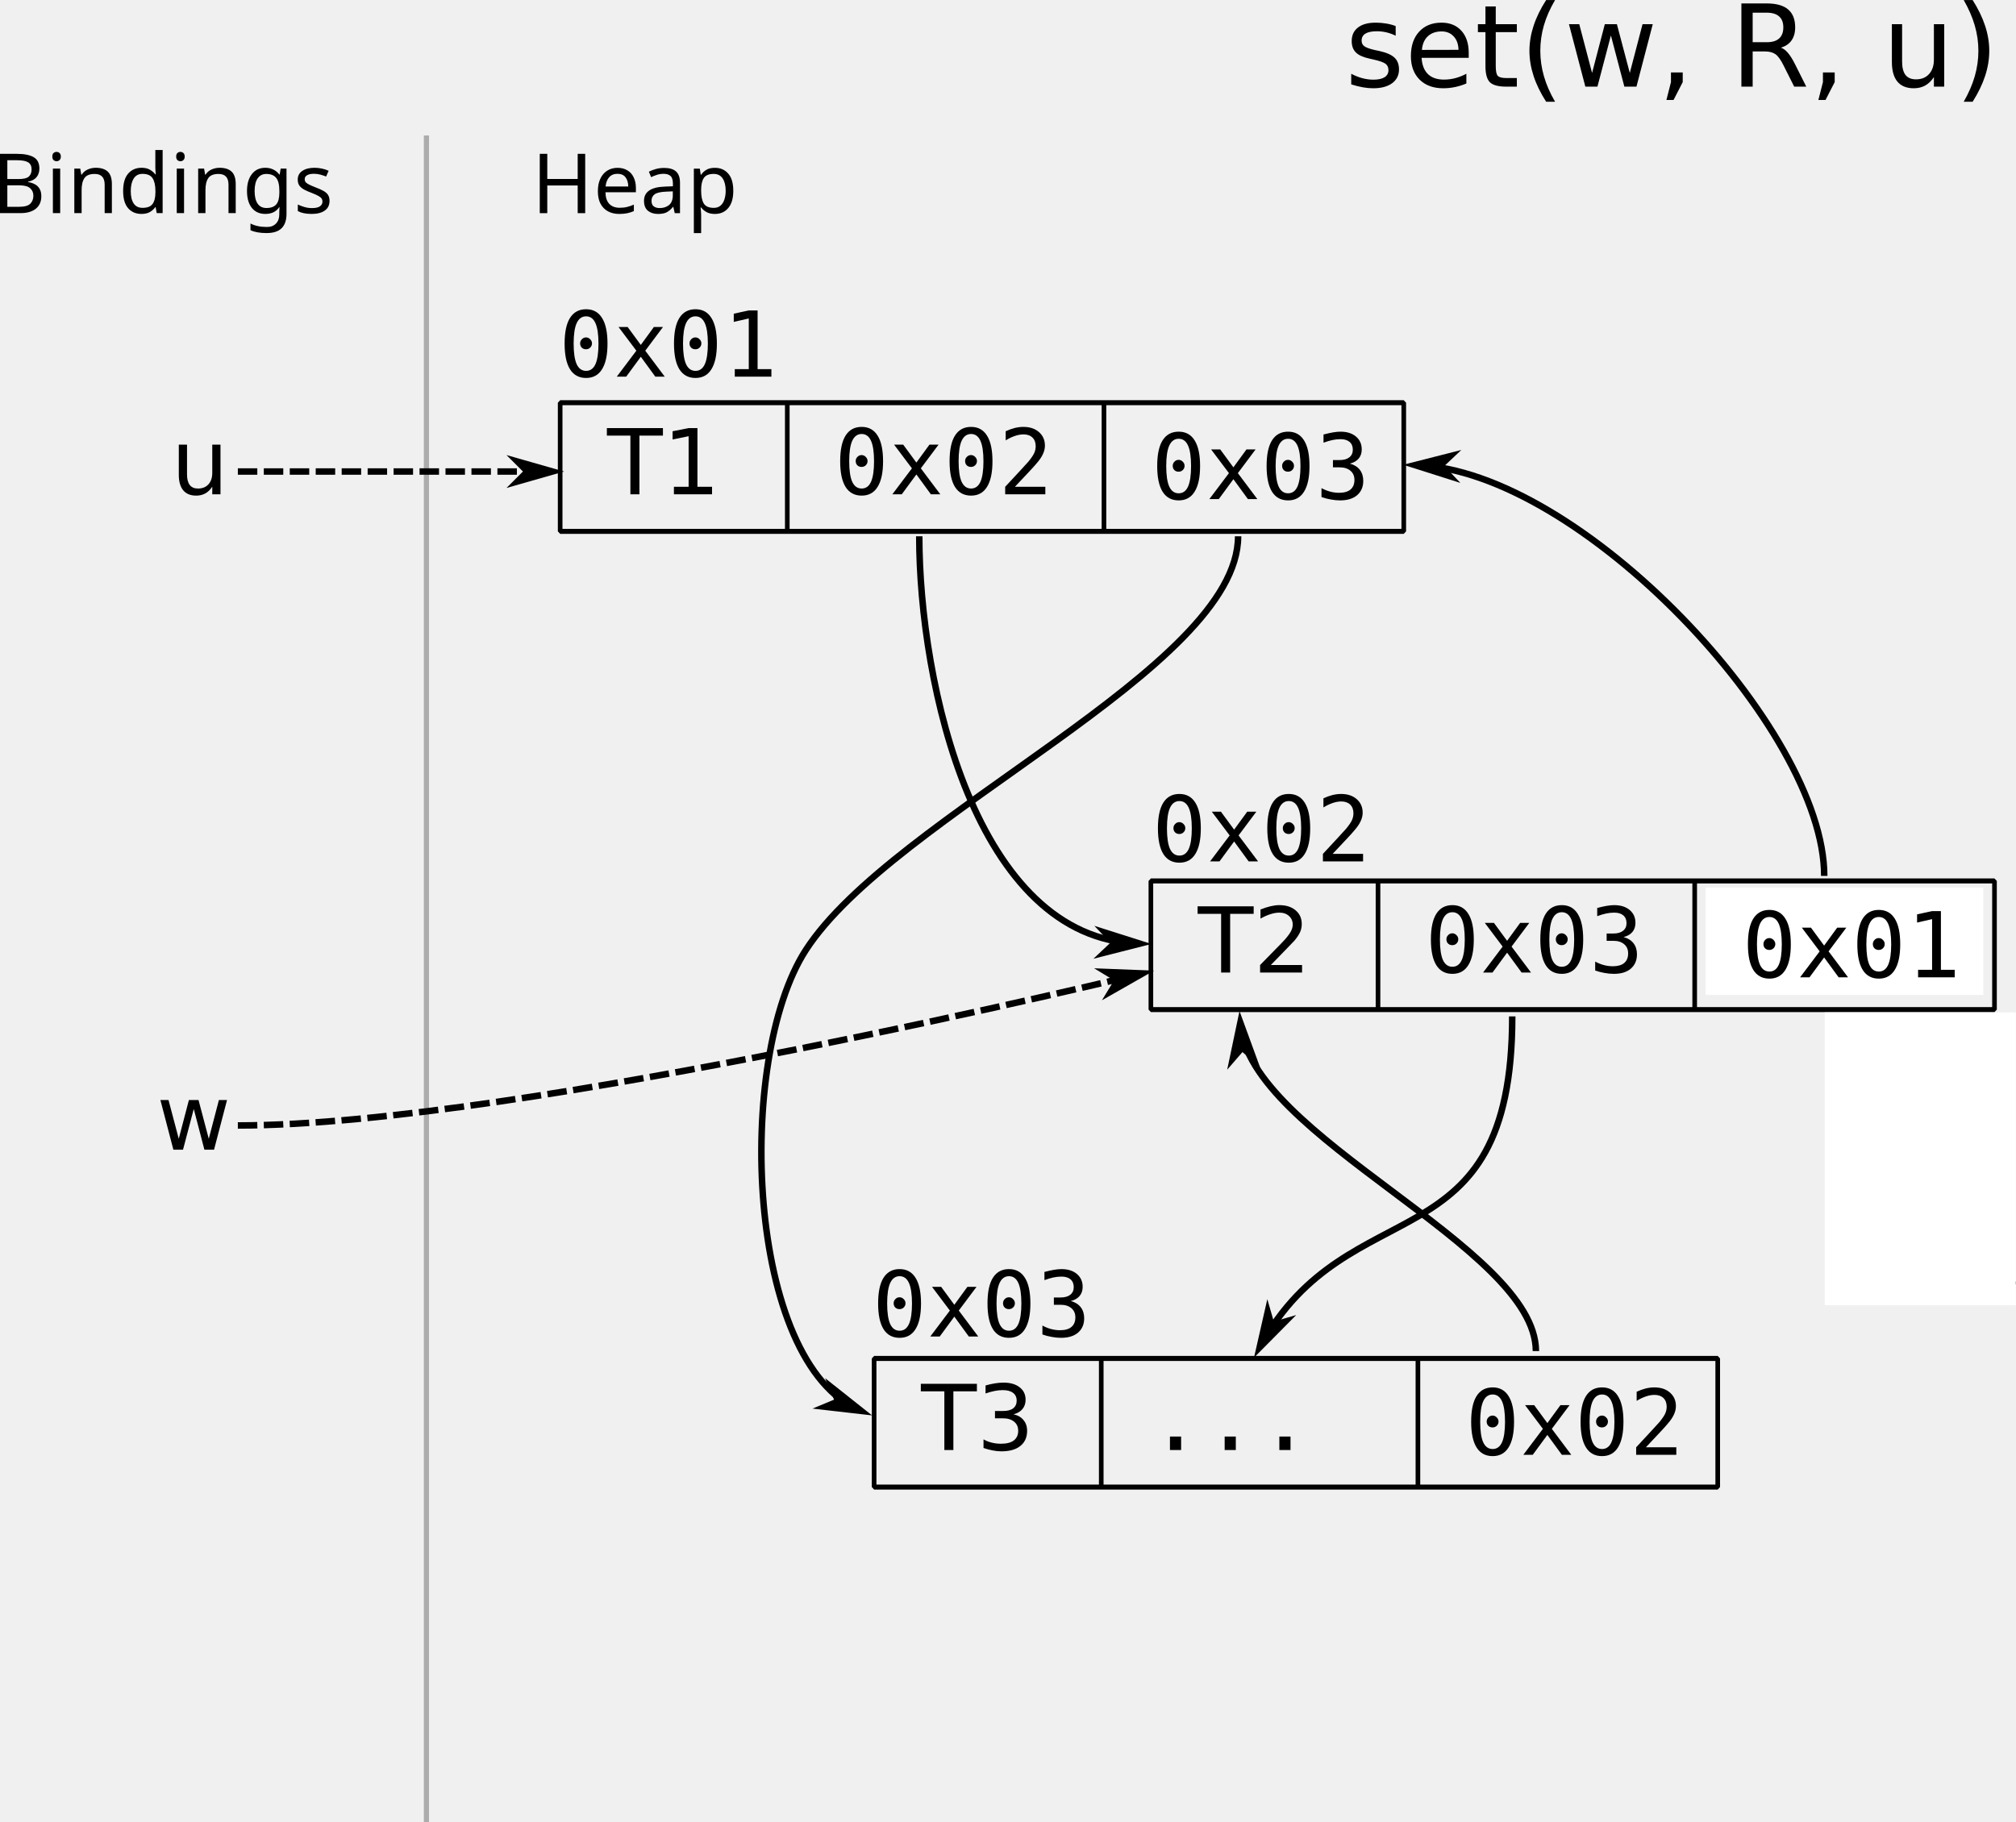
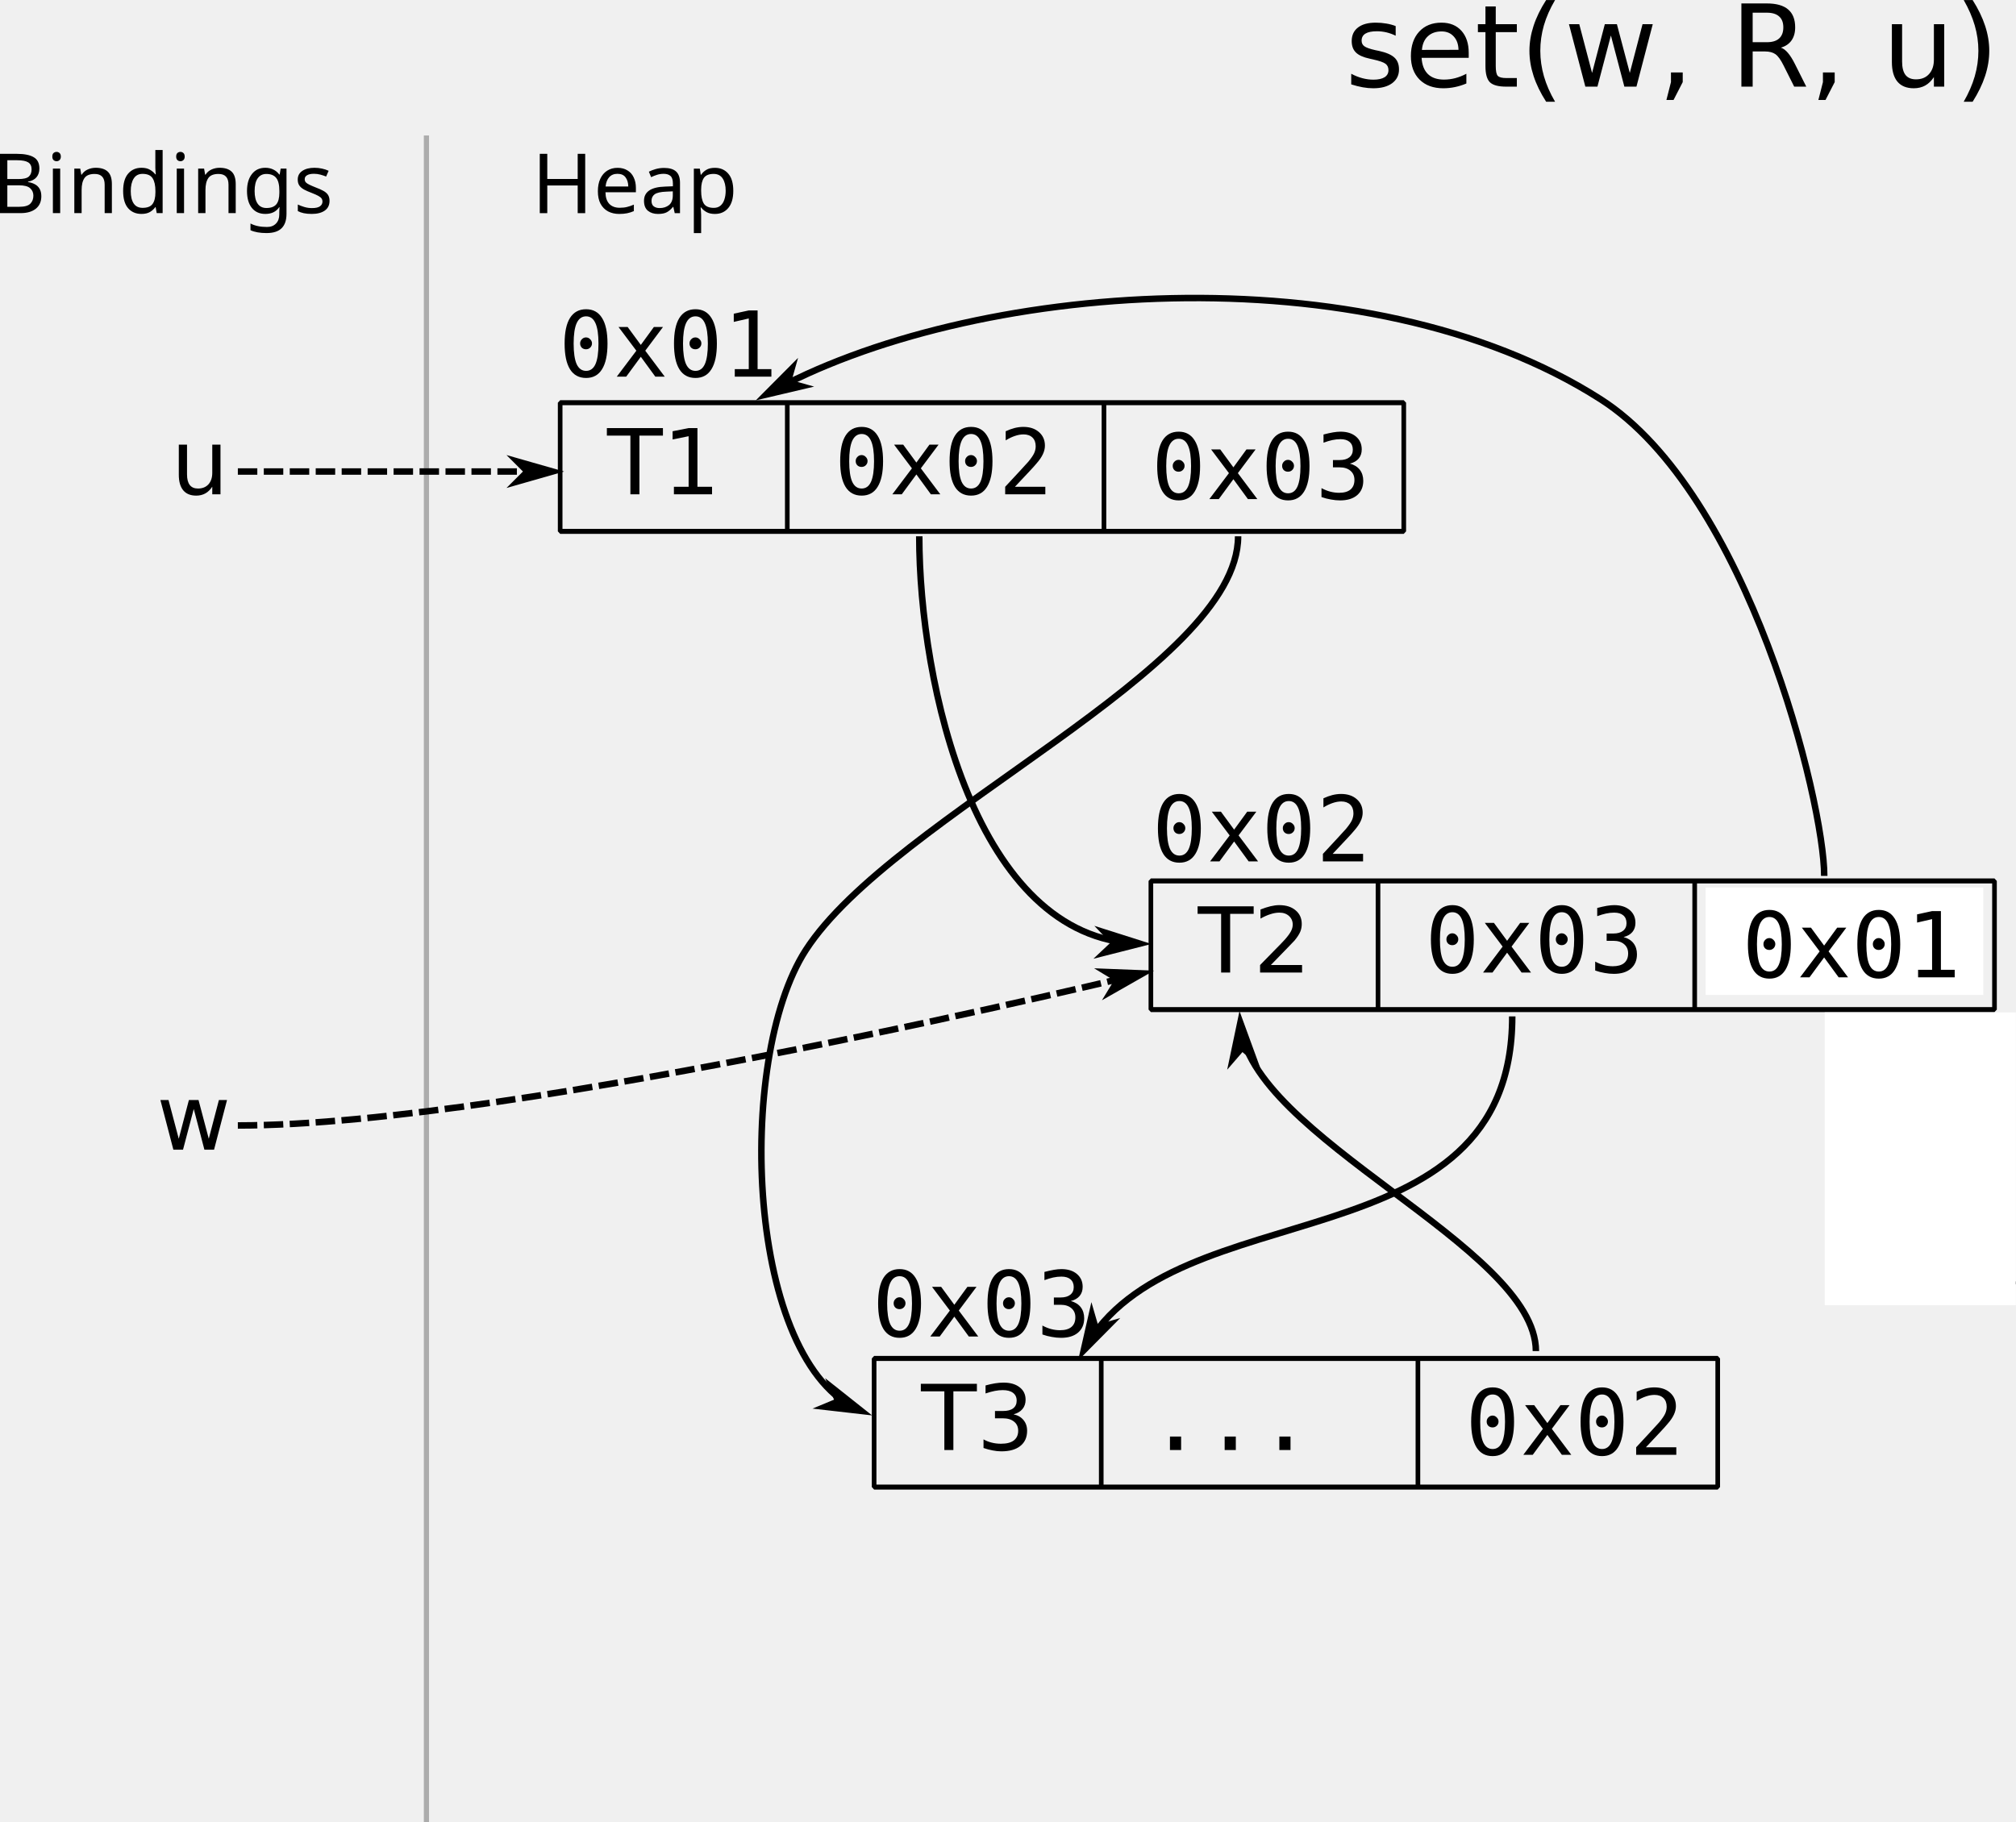
<svg xmlns="http://www.w3.org/2000/svg" id="svg2" version="1.1" width="388.334" height="350.986" xml:space="preserve">
  <defs id="defs6">
    <marker orient="auto" refY="0" refX="0" id="Arrow1Mend" style="overflow:visible">
      <path id="path4114" d="M 0,0 5,-5 -12.5,0 5,5 0,0 z" style="fill-rule:evenodd;stroke:#000000;stroke-width:1pt;marker-start:none" transform="matrix(-0.4,0,0,-0.4,-4,0)" />
    </marker>
    <marker orient="auto" refY="0" refX="0" id="Arrow1Lend" style="overflow:visible">
      <path id="path4108" d="M 0,0 5,-5 -12.5,0 5,5 0,0 z" style="fill-rule:evenodd;stroke:#000000;stroke-width:1pt;marker-start:none" transform="matrix(-0.8,0,0,-0.8,-10,0)" />
    </marker>
    <marker orient="auto" refY="0" refX="0" id="Arrow1Mend-3" style="overflow:visible">
      <path id="path4114-1" d="M 0,0 5,-5 -12.5,0 5,5 0,0 z" style="fill-rule:evenodd;stroke:#000000;stroke-width:1pt;marker-start:none" transform="matrix(-0.4,0,0,-0.4,-4,0)" />
    </marker>
    <marker orient="auto" refY="0" refX="0" id="Arrow1Mend-38" style="overflow:visible">
      <path id="path4114-2" d="M 0,0 5,-5 -12.5,0 5,5 0,0 z" style="fill-rule:evenodd;stroke:#000000;stroke-width:1pt;marker-start:none" transform="matrix(-0.4,0,0,-0.4,-4,0)" />
    </marker>
    <marker orient="auto" refY="0" refX="0" id="Arrow1Mend-5" style="overflow:visible">
      <path id="path4114-8" d="M 0,0 5,-5 -12.5,0 5,5 0,0 z" style="fill-rule:evenodd;stroke:#000000;stroke-width:1pt;marker-start:none" transform="matrix(-0.4,0,0,-0.4,-4,0)" />
    </marker>
    <marker orient="auto" refY="0" refX="0" id="Arrow1Mend-8" style="overflow:visible">
      <path id="path4114-6" d="M 0,0 5,-5 -12.5,0 5,5 0,0 z" style="fill-rule:evenodd;stroke:#000000;stroke-width:1pt;marker-start:none" transform="matrix(-0.4,0,0,-0.4,-4,0)" />
    </marker>
    <marker orient="auto" refY="0" refX="0" id="Arrow1Mend-52" style="overflow:visible">
      <path id="path4114-3" d="M 0,0 5,-5 -12.5,0 5,5 0,0 z" style="fill-rule:evenodd;stroke:#000000;stroke-width:1pt;marker-start:none" transform="matrix(-0.4,0,0,-0.4,-4,0)" />
    </marker>
    <marker orient="auto" refY="0" refX="0" id="Arrow1Mend-4" style="overflow:visible">
      <path id="path4114-7" d="M 0,0 5,-5 -12.5,0 5,5 0,0 z" style="fill-rule:evenodd;stroke:#000000;stroke-width:1pt;marker-start:none" transform="matrix(-0.4,0,0,-0.4,-4,0)" />
    </marker>
    <marker orient="auto" refY="0" refX="0" id="Arrow1Mend-49" style="overflow:visible">
      <path id="path4114-24" d="M 0,0 5,-5 -12.5,0 5,5 0,0 z" style="fill-rule:evenodd;stroke:#000000;stroke-width:1pt;marker-start:none" transform="matrix(-0.4,0,0,-0.4,-4,0)" />
    </marker>
    <marker orient="auto" refY="0" refX="0" id="Arrow1Mend-6" style="overflow:visible">
      <path id="path4114-5" d="M 0,0 5,-5 -12.5,0 5,5 0,0 z" style="fill-rule:evenodd;stroke:#000000;stroke-width:1pt;marker-start:none" transform="matrix(-0.4,0,0,-0.4,-4,0)" />
    </marker>
    <marker orient="auto" refY="0" refX="0" id="Arrow1Mend-61" style="overflow:visible">
      <path id="path4114-79" d="M 0,0 5,-5 -12.5,0 5,5 0,0 z" style="fill-rule:evenodd;stroke:#000000;stroke-width:1pt;marker-start:none" transform="matrix(-0.4,0,0,-0.4,-4,0)" />
    </marker>
    <marker orient="auto" refY="0" refX="0" id="marker5667" style="overflow:visible">
      <path id="path5669" d="M 0,0 5,-5 -12.5,0 5,5 0,0 z" style="fill-rule:evenodd;stroke:#000000;stroke-width:1pt;marker-start:none" transform="matrix(-0.4,0,0,-0.4,-4,0)" />
    </marker>
    <marker orient="auto" refY="0" refX="0" id="marker5671" style="overflow:visible">
      <path id="path5673" d="M 0,0 5,-5 -12.5,0 5,5 0,0 z" style="fill-rule:evenodd;stroke:#000000;stroke-width:1pt;marker-start:none" transform="matrix(-0.4,0,0,-0.4,-4,0)" />
    </marker>
    <marker orient="auto" refY="0" refX="0" id="Arrow1Mend-60" style="overflow:visible">
      <path id="path4114-9" d="M 0,0 5,-5 -12.5,0 5,5 0,0 z" style="fill-rule:evenodd;stroke:#000000;stroke-width:1pt;marker-start:none" transform="matrix(-0.4,0,0,-0.4,-4,0)" />
    </marker>
    <marker orient="auto" refY="0" refX="0" id="Arrow1Mend-64" style="overflow:visible">
      <path id="path4114-70" d="M 0,0 5,-5 -12.5,0 5,5 0,0 z" style="fill-rule:evenodd;stroke:#000000;stroke-width:1pt;marker-start:none" transform="matrix(-0.4,0,0,-0.4,-4,0)" />
    </marker>
    <marker orient="auto" refY="0" refX="0" id="Arrow1Mend-9" style="overflow:visible">
      <path id="path4114-77" d="M 0,0 5,-5 -12.5,0 5,5 0,0 z" style="fill-rule:evenodd;stroke:#000000;stroke-width:1pt;marker-start:none" transform="matrix(-0.4,0,0,-0.4,-4,0)" />
    </marker>
    <marker orient="auto" refY="0" refX="0" id="Arrow1Mend-39" style="overflow:visible">
      <path id="path4114-88" d="M 0,0 5,-5 -12.5,0 5,5 0,0 z" style="fill-rule:evenodd;stroke:#000000;stroke-width:1pt;marker-start:none" transform="matrix(-0.4,0,0,-0.4,-4,0)" />
    </marker>
    <marker orient="auto" refY="0" refX="0" id="Arrow1Mend-56" style="overflow:visible">
      <path id="path4114-0" d="M 0,0 5,-5 -12.5,0 5,5 0,0 z" style="fill-rule:evenodd;stroke:#000000;stroke-width:1pt;marker-start:none" transform="matrix(-0.4,0,0,-0.4,-4,0)" />
    </marker>
+     <marker orient="auto" refY="0" refX="0" id="Arrow1Mend-99" style="overflow:visible">
+       <path id="path4114-52" d="M 0,0 5,-5 -12.5,0 5,5 0,0 z" style="fill-rule:evenodd;stroke:#000000;stroke-width:1pt;marker-start:none" transform="matrix(-0.4,0,0,-0.4,-4,0)" />
+     </marker>
  </defs>
  <g id="g10" transform="matrix(1.25,0,0,-1.25,101.9578,305.7391)" style="display:inline">
    <path id="path62" style="fill:none;stroke:#000000;stroke-width:1;stroke-linecap:butt;stroke-linejoin:miter;stroke-miterlimit:1;stroke-opacity:1;stroke-dasharray:none;marker-mid:none;marker-end:url(#Arrow1Mend)" d="m 60.093,161.926 c 0,-22.67 8.641,-62.048 33.821,-62.783" />
    <path id="path92" style="color:#000000;fill:none;stroke:#000000;stroke-width:1;stroke-linecap:butt;stroke-linejoin:miter;stroke-miterlimit:1;stroke-opacity:1;stroke-dasharray:none;stroke-dashoffset:0;marker:none;marker-end:url(#Arrow1Mend);visibility:visible;display:inline;overflow:visible;enable-background:accumulate" d="m 109.226,161.926 c 0,-20.36 -53.175,-42.932 -66.63,-63.798 C 31.673,81.19 33.4,34.455 51.004,27.174" />
-     <path id="path98" style="color:#000000;fill:none;stroke:#000000;stroke-width:1;stroke-linecap:butt;stroke-linejoin:miter;stroke-miterlimit:1;stroke-opacity:1;stroke-dasharray:none;stroke-dashoffset:0;marker:none;marker-end:url(#Arrow1Mend);visibility:visible;display:inline;overflow:visible;enable-background:accumulate" d="m 151.471,87.926 c 0,-38.98 -25.137,-25.916 -38.847,-50.876" />
    <path id="path112" style="color:#000000;fill:none;stroke:#000000;stroke-width:1;stroke-linecap:butt;stroke-linejoin:miter;stroke-miterlimit:1;stroke-opacity:1;stroke-dasharray:none;stroke-dashoffset:0;marker:none;marker-end:url(#Arrow1Mend);visibility:visible;display:inline;overflow:visible;enable-background:accumulate" d="m 201.735,87.926 c 0,-8.85 7.168,-40.017 26.117,-41.017" />
    <path id="path118" style="color:#000000;fill:none;stroke:#000000;stroke-width:1;stroke-linecap:butt;stroke-linejoin:miter;stroke-miterlimit:1;stroke-opacity:1;stroke-dasharray:none;stroke-dashoffset:0;marker:none;marker-end:url(#Arrow1Mend);visibility:visible;display:inline;overflow:visible;enable-background:accumulate" d="m 155.117,36.339 c 0,16.11 -44.287,33.074 -45.534,50.449" />
    <g id="g5809">
      <text transform="scale(1,-1)" style="font-size:14px;font-style:normal;font-variant:normal;font-weight:normal;font-stretch:normal;text-align:start;line-height:125%;writing-mode:lr-tb;text-anchor:start;font-family:Andale Mono;-inkscape-font-specification:Andale Mono" id="text26-9" x="95.964" y="-111.82">
        <tspan style="font-size:14px;font-style:normal;font-variant:normal;font-weight:normal;font-stretch:normal;text-align:start;line-height:125%;writing-mode:lr-tb;text-anchor:start;fill:#000000;fill-opacity:1;fill-rule:nonzero;stroke:none;font-family:Andale Mono;-inkscape-font-specification:Andale Mono" x="95.964 104.964 113.964 122.964" y="-111.82" id="tspan28-5">0x02</tspan>
      </text>
      <g id="g5153-4" transform="translate(91.03113,-73.71575)">
        <g id="g16-2">
          <text id="text18-6" transform="matrix(1,0,0,-1,12,168.4)" style="font-size:14px;font-style:normal;font-variant:normal;font-weight:normal;font-stretch:normal;text-align:start;line-height:125%;writing-mode:lr-tb;text-anchor:start;font-family:Bitstream Vera Sans;-inkscape-font-specification:Bitstream Vera Sans">
            <tspan id="tspan20-8" y="0" x="0" style="font-size:14px;font-style:normal;font-variant:normal;font-weight:normal;font-stretch:normal;text-align:start;line-height:125%;writing-mode:lr-tb;text-anchor:start;fill:#000000;fill-opacity:1;fill-rule:nonzero;stroke:none;font-family:Bitstream Vera Sans;-inkscape-font-specification:Bitstream Vera Sans">T2</tspan>
          </text>
        </g>
        <g id="g24-7">
          <text id="text26-8" transform="matrix(1,0,0,-1,47,168.4)" style="font-size:14px;font-style:normal;font-variant:normal;font-weight:normal;font-stretch:normal;text-align:start;line-height:125%;writing-mode:lr-tb;text-anchor:start;font-family:Andale Mono;-inkscape-font-specification:Andale Mono">
            <tspan id="tspan28-59" y="0" x="0 9 18" style="font-size:14px;font-style:normal;font-variant:normal;font-weight:normal;font-stretch:normal;text-align:start;line-height:125%;writing-mode:lr-tb;text-anchor:start;fill:#000000;fill-opacity:1;fill-rule:nonzero;stroke:none;font-family:Andale Mono;-inkscape-font-specification:Andale Mono">0x03</tspan>
          </text>
        </g>
        <g id="g5121-8" transform="matrix(1,0,0,1.080744,0.7548638,-13.51353)">
          <path d="m 4,163.038 130,0 0,18.347 -130,0 0,-18.347 z" style="fill:none;stroke:#000000;stroke-width:0.714;stroke-linecap:butt;stroke-linejoin:miter;stroke-miterlimit:1;stroke-opacity:1;stroke-dasharray:none" id="path14-3" />
          <path d="m 39,163.038 0,18.347" style="fill:none;stroke:#000000;stroke-width:0.714;stroke-linecap:butt;stroke-linejoin:miter;stroke-miterlimit:1;stroke-opacity:1;stroke-dasharray:none" id="path22-6" />
          <path d="m 87.8,163.038 0,18.347" style="fill:none;stroke:#000000;stroke-width:0.714;stroke-linecap:butt;stroke-linejoin:miter;stroke-miterlimit:1;stroke-opacity:1;stroke-dasharray:none" id="path30-4" />
        </g>
        <g transform="translate(-42.1464,73.26363)" id="g48-3-7">
          <text id="text50-5-1" transform="matrix(1,0,0,-1,138,94.4)" style="font-size:14px;font-style:normal;font-variant:normal;font-weight:normal;font-stretch:normal;text-indent:0;text-align:start;text-decoration:none;line-height:125%;letter-spacing:normal;word-spacing:normal;text-transform:none;direction:ltr;block-progression:tb;writing-mode:lr-tb;text-anchor:start;baseline-shift:baseline;color:#000000;fill:#000000;fill-opacity:1;fill-rule:nonzero;stroke:none;stroke-width:1;marker:none;visibility:visible;display:inline;overflow:visible;enable-background:accumulate;font-family:Andale Mono;-inkscape-font-specification:Andale Mono">
            <tspan id="tspan52-7-5" y="0" x="0 9 18" style="font-size:14px;font-style:normal;font-variant:normal;font-weight:normal;font-stretch:normal;text-indent:0;text-align:start;text-decoration:none;line-height:125%;letter-spacing:normal;word-spacing:normal;text-transform:none;direction:ltr;block-progression:tb;writing-mode:lr-tb;text-anchor:start;baseline-shift:baseline;color:#000000;fill:#000000;fill-opacity:1;fill-rule:nonzero;stroke:none;stroke-width:1;marker:none;visibility:visible;display:inline;overflow:visible;enable-background:accumulate;font-family:Andale Mono;-inkscape-font-specification:Andale Mono">0x04</tspan>
          </text>
        </g>
      </g>
    </g>
    <text xml:space="preserve" style="font-size:9.6px;font-style:normal;font-variant:normal;font-weight:normal;font-stretch:normal;text-align:start;line-height:125%;letter-spacing:0px;word-spacing:0px;writing-mode:lr-tb;text-anchor:start;fill:#000000;fill-opacity:1;stroke:none;font-family:Sans;-inkscape-font-specification:Sans" x="0.377" y="-211.739" id="text5282" transform="scale(1,-1)">
      <tspan id="tspan5284" x="0.377" y="-211.739" style="font-size:12.8px;font-style:normal;font-variant:normal;font-weight:normal;font-stretch:normal;text-align:start;line-height:125%;writing-mode:lr-tb;text-anchor:start;font-family:Sans;-inkscape-font-specification:Sans">Heap</tspan>
    </text>
    <g id="g5827">
      <g id="g5153">
        <g id="g16">
          <text id="text18" transform="matrix(1,0,0,-1,12,168.4)" style="font-size:14px;font-style:normal;font-variant:normal;font-weight:normal;font-stretch:normal;text-align:start;line-height:125%;writing-mode:lr-tb;text-anchor:start;font-family:Bitstream Vera Sans;-inkscape-font-specification:Bitstream Vera Sans">
            <tspan id="tspan20" y="0" x="0 10.277" style="font-size:14px;font-style:normal;font-variant:normal;font-weight:normal;font-stretch:normal;text-align:start;line-height:125%;writing-mode:lr-tb;text-anchor:start;fill:#000000;fill-opacity:1;fill-rule:nonzero;stroke:none;font-family:Bitstream Vera Sans;-inkscape-font-specification:Bitstream Vera Sans">T1</tspan>
          </text>
        </g>
        <g id="g24">
          <text id="text26" transform="matrix(1,0,0,-1,47,168.4)" style="font-size:14px;font-style:normal;font-variant:normal;font-weight:normal;font-stretch:normal;text-align:start;line-height:125%;writing-mode:lr-tb;text-anchor:start;font-family:Andale Mono;-inkscape-font-specification:Andale Mono">
            <tspan id="tspan28" y="0" x="0 9 18 27" style="font-size:14px;font-style:normal;font-variant:normal;font-weight:normal;font-stretch:normal;text-align:start;line-height:125%;writing-mode:lr-tb;text-anchor:start;fill:#000000;fill-opacity:1;fill-rule:nonzero;stroke:none;font-family:Andale Mono;-inkscape-font-specification:Andale Mono">0x02</tspan>
          </text>
        </g>
        <g id="g5121" transform="matrix(1,0,0,1.080744,0.7548638,-13.51353)">
          <path d="m 4,163.038 130,0 0,18.347 -130,0 0,-18.347 z" style="fill:none;stroke:#000000;stroke-width:0.714;stroke-linecap:butt;stroke-linejoin:miter;stroke-miterlimit:1;stroke-opacity:1;stroke-dasharray:none" id="path14" />
          <path d="m 39,163.038 0,18.347" style="fill:none;stroke:#000000;stroke-width:0.714;stroke-linecap:butt;stroke-linejoin:miter;stroke-miterlimit:1;stroke-opacity:1;stroke-dasharray:none" id="path22" />
          <path d="m 87.8,163.038 0,18.347" style="fill:none;stroke:#000000;stroke-width:0.714;stroke-linecap:butt;stroke-linejoin:miter;stroke-miterlimit:1;stroke-opacity:1;stroke-dasharray:none" id="path30" />
        </g>
        <g transform="translate(-42.1464,73.26363)" id="g48-3">
          <text id="text50-5" transform="matrix(1,0,0,-1,138,94.4)" style="font-size:14px;font-style:normal;font-variant:normal;font-weight:normal;font-stretch:normal;text-indent:0;text-align:start;text-decoration:none;line-height:125%;letter-spacing:normal;word-spacing:normal;text-transform:none;direction:ltr;block-progression:tb;writing-mode:lr-tb;text-anchor:start;baseline-shift:baseline;color:#000000;fill:#000000;fill-opacity:1;fill-rule:nonzero;stroke:none;stroke-width:1;marker:none;visibility:visible;display:inline;overflow:visible;enable-background:accumulate;font-family:Andale Mono;-inkscape-font-specification:Andale Mono">
            <tspan id="tspan52-7" y="0" x="0 9 18 27" style="font-size:14px;font-style:normal;font-variant:normal;font-weight:normal;font-stretch:normal;text-indent:0;text-align:start;text-decoration:none;line-height:125%;letter-spacing:normal;word-spacing:normal;text-transform:none;direction:ltr;block-progression:tb;writing-mode:lr-tb;text-anchor:start;baseline-shift:baseline;color:#000000;fill:#000000;fill-opacity:1;fill-rule:nonzero;stroke:none;stroke-width:1;marker:none;visibility:visible;display:inline;overflow:visible;enable-background:accumulate;font-family:Andale Mono;-inkscape-font-specification:Andale Mono">0x03</tspan>
          </text>
        </g>
      </g>
      <text transform="scale(1,-1)" style="font-size:14px;font-style:normal;font-variant:normal;font-weight:normal;font-stretch:normal;text-align:start;line-height:125%;writing-mode:lr-tb;text-anchor:start;font-family:Andale Mono;-inkscape-font-specification:Andale Mono" id="text26-9-3" x="4.536" y="-186.535">
        <tspan style="font-size:14px;font-style:normal;font-variant:normal;font-weight:normal;font-stretch:normal;text-align:start;line-height:125%;writing-mode:lr-tb;text-anchor:start;fill:#000000;fill-opacity:1;fill-rule:nonzero;stroke:none;font-family:Andale Mono;-inkscape-font-specification:Andale Mono" x="4.536 13.536 22.536" y="-186.535" id="tspan28-5-9">0x01</tspan>
      </text>
    </g>
    <text xml:space="preserve" style="font-size:12px;font-style:normal;font-variant:normal;font-weight:normal;font-stretch:normal;text-align:start;line-height:125%;letter-spacing:0px;word-spacing:0px;writing-mode:lr-tb;text-anchor:start;fill:#000000;fill-opacity:1;stroke:none;font-family:Bitstream Vera Sans;-inkscape-font-specification:Bitstream Vera Sans" x="157.106" y="102.378" id="text5341" transform="matrix(0.8,0,0,-0.8,0,194)">
      <tspan id="tspan5343" x="157.106" y="102.378"> </tspan>
    </text>
    <g id="g5791">
      <g id="g5153-4-3" transform="translate(48.38132,-147.315)">
        <g id="g16-2-2">
          <text id="text18-6-8" transform="matrix(1,0,0,-1,12,168.4)" style="font-size:14px;font-style:normal;font-variant:normal;font-weight:normal;font-stretch:normal;text-align:start;line-height:125%;writing-mode:lr-tb;text-anchor:start;font-family:Bitstream Vera Sans;-inkscape-font-specification:Bitstream Vera Sans">
            <tspan id="tspan20-8-7" y="0" x="0" style="font-size:14px;font-style:normal;font-variant:normal;font-weight:normal;font-stretch:normal;text-align:start;line-height:125%;writing-mode:lr-tb;text-anchor:start;fill:#000000;fill-opacity:1;fill-rule:nonzero;stroke:none;font-family:Bitstream Vera Sans;-inkscape-font-specification:Bitstream Vera Sans">T3</tspan>
          </text>
        </g>
        <g id="g24-7-1">
          <text id="text26-8-6" transform="matrix(1,0,0,-1,47,168.4)" style="font-size:14px;font-style:normal;font-variant:normal;font-weight:normal;font-stretch:normal;text-align:start;line-height:125%;writing-mode:lr-tb;text-anchor:start;font-family:Andale Mono;-inkscape-font-specification:Andale Mono">
            <tspan y="0" x="0" id="tspan28-59-1" style="font-size:14px;font-style:normal;font-variant:normal;font-weight:normal;font-stretch:normal;text-align:start;line-height:125%;writing-mode:lr-tb;text-anchor:start;fill:#000000;fill-opacity:1;fill-rule:nonzero;stroke:none;font-family:Andale Mono;-inkscape-font-specification:Andale Mono">...</tspan>
          </text>
        </g>
        <g id="g5121-8-9" transform="matrix(1,0,0,1.080744,0.7548638,-13.51353)">
          <path d="m 4,163.038 130,0 0,18.347 -130,0 0,-18.347 z" style="fill:none;stroke:#000000;stroke-width:0.714;stroke-linecap:butt;stroke-linejoin:miter;stroke-miterlimit:1;stroke-opacity:1;stroke-dasharray:none" id="path14-3-1" />
          <path d="m 39,163.038 0,18.347" style="fill:none;stroke:#000000;stroke-width:0.714;stroke-linecap:butt;stroke-linejoin:miter;stroke-miterlimit:1;stroke-opacity:1;stroke-dasharray:none" id="path22-6-2" />
          <path d="m 87.8,163.038 0,18.347" style="fill:none;stroke:#000000;stroke-width:0.714;stroke-linecap:butt;stroke-linejoin:miter;stroke-miterlimit:1;stroke-opacity:1;stroke-dasharray:none" id="path30-4-1" />
        </g>
        <g transform="translate(-42.1464,73.26363)" id="g48-3-7-4">
          <text id="text50-5-1-6" transform="matrix(1,0,0,-1,138,94.4)" style="font-size:14px;font-style:normal;font-variant:normal;font-weight:normal;font-stretch:normal;text-indent:0;text-align:start;text-decoration:none;line-height:125%;letter-spacing:normal;word-spacing:normal;text-transform:none;direction:ltr;block-progression:tb;writing-mode:lr-tb;text-anchor:start;baseline-shift:baseline;color:#000000;fill:#000000;fill-opacity:1;fill-rule:nonzero;stroke:none;stroke-width:1;marker:none;visibility:visible;display:inline;overflow:visible;enable-background:accumulate;font-family:Andale Mono;-inkscape-font-specification:Andale Mono">
            <tspan id="tspan52-7-5-0" y="0" x="0 9 18" style="font-size:14px;font-style:normal;font-variant:normal;font-weight:normal;font-stretch:normal;text-indent:0;text-align:start;text-decoration:none;line-height:125%;letter-spacing:normal;word-spacing:normal;text-transform:none;direction:ltr;block-progression:tb;writing-mode:lr-tb;text-anchor:start;baseline-shift:baseline;color:#000000;fill:#000000;fill-opacity:1;fill-rule:nonzero;stroke:none;stroke-width:1;marker:none;visibility:visible;display:inline;overflow:visible;enable-background:accumulate;font-family:Andale Mono;-inkscape-font-specification:Andale Mono">0x02</tspan>
          </text>
        </g>
      </g>
      <text transform="scale(1,-1)" style="font-size:14px;font-style:normal;font-variant:normal;font-weight:normal;font-stretch:normal;text-align:start;line-height:125%;writing-mode:lr-tb;text-anchor:start;font-family:Andale Mono;-inkscape-font-specification:Andale Mono" id="text26-9-4" x="52.847" y="-38.582">
        <tspan style="font-size:14px;font-style:normal;font-variant:normal;font-weight:normal;font-stretch:normal;text-align:start;line-height:125%;writing-mode:lr-tb;text-anchor:start;fill:#000000;fill-opacity:1;fill-rule:nonzero;stroke:none;font-family:Andale Mono;-inkscape-font-specification:Andale Mono" x="52.847 61.847 70.847" y="-38.582" id="tspan28-5-2">0x03</tspan>
      </text>
    </g>
    <flowRoot xml:space="preserve" id="flowRoot5398" style="font-size:12px;font-style:normal;font-variant:normal;font-weight:normal;font-stretch:normal;text-align:start;line-height:125%;letter-spacing:0px;word-spacing:0px;writing-mode:lr-tb;text-anchor:start;fill:#000000;fill-opacity:1;stroke:none;font-family:Bitstream Vera Sans;-inkscape-font-specification:Bitstream Vera Sans" transform="matrix(0.8,0,0,-0.8,0,194)">
      <flowRegion id="flowRegion5400">
        <rect id="rect5402" width="116.532" height="107.568" x="-157.578" y="-52.84" />
      </flowRegion>
      <flowPara id="flowPara5404" />
    </flowRoot>
+     <path id="path98-1" style="color:#000000;fill:none;stroke:#000000;stroke-width:1;stroke-linecap:butt;stroke-linejoin:miter;stroke-miterlimit:1;stroke-opacity:1;stroke-dasharray:none;stroke-dashoffset:0;marker:none;marker-end:url(#Arrow1Mend);visibility:visible;display:inline;overflow:visible;enable-background:accumulate" d="m 151.471,87.926 c 0,-38.98 -52.245,-26.371 -65.956,-51.331" />
  </g>
  <g id="layer1" style="display:inline" transform="translate(-22,25.60093)">
    <path style="fill:none;stroke:#acacac;stroke-width:1px;stroke-linecap:butt;stroke-linejoin:miter;stroke-opacity:1" d="m 104.143,0.5 0,325.535" id="path5054" />
    <text xml:space="preserve" style="font-size:16px;font-style:normal;font-variant:normal;font-weight:normal;font-stretch:normal;text-align:start;line-height:125%;letter-spacing:0px;word-spacing:0px;writing-mode:lr-tb;text-anchor:start;fill:#000000;fill-opacity:1;stroke:none;font-family:Sans;-inkscape-font-specification:Sans" x="20.43" y="15.464" id="text5282-3">
      <tspan id="tspan5316" x="20.43" y="15.464">Bindings</tspan>
    </text>
    <g transform="matrix(1.25,0,0,-1.25,123.9578,280.1381)" id="g5433">
      <text transform="scale(1,-1)" id="text18-9" style="font-size:14px;font-style:normal;font-variant:normal;font-weight:normal;font-stretch:normal;text-align:start;line-height:125%;writing-mode:lr-tb;text-anchor:start;font-family:Bitstream Vera Sans;-inkscape-font-specification:Bitstream Vera Sans" x="-55.2" y="-168.4">
        <tspan y="-168.4" id="tspan20-4" x="-55.2" style="font-size:14px;font-style:normal;font-variant:normal;font-weight:normal;font-stretch:normal;text-align:start;line-height:125%;writing-mode:lr-tb;text-anchor:start;fill:#000000;fill-opacity:1;fill-rule:nonzero;stroke:none;font-family:Bitstream Vera Sans;-inkscape-font-specification:Bitstream Vera Sans">u</tspan>
      </text>
      <path id="path5406" d="m -44.914,171.912 c 43.405,0 48.311,0 48.311,0" style="color:#000000;fill:none;stroke:#000000;stroke-width:1;stroke-linecap:butt;stroke-linejoin:miter;stroke-miterlimit:1;stroke-opacity:1;stroke-dasharray:3, 1;stroke-dashoffset:0;marker:none;marker-end:url(#Arrow1Mend);visibility:visible;display:inline;overflow:visible;enable-background:accumulate" />
    </g>
    <g transform="matrix(1.25,0,0,-1.25,123.9578,280.1381)" id="g5650">
      <text transform="scale(1,-1)" y="-67.377" x="-57.443" style="font-size:14px;font-style:normal;font-variant:normal;font-weight:normal;font-stretch:normal;text-align:start;line-height:125%;writing-mode:lr-tb;text-anchor:start;font-family:Bitstream Vera Sans;-inkscape-font-specification:Bitstream Vera Sans" id="text18-9-4-6">
        <tspan style="font-size:14px;font-style:normal;font-variant:normal;font-weight:normal;font-stretch:normal;text-align:start;line-height:125%;writing-mode:lr-tb;text-anchor:start;fill:#000000;fill-opacity:1;fill-rule:nonzero;stroke:none;font-family:Bitstream Vera Sans;-inkscape-font-specification:Bitstream Vera Sans" x="-57.443" id="tspan20-4-3-2" y="-67.377">w</tspan>
      </text>
      <path style="color:#000000;fill:none;stroke:#000000;stroke-width:1;stroke-linecap:butt;stroke-linejoin:miter;stroke-miterlimit:1;stroke-opacity:1;stroke-dasharray:3, 1;stroke-dashoffset:0;marker:none;marker-end:url(#Arrow1Mend);visibility:visible;display:inline;overflow:visible;enable-background:accumulate" d="m -44.914,71.112 c 43.405,0 139.272,23.401 139.272,23.401" id="path5406-0-1" />
    </g>
  </g>
  <g id="layer2" style="display:inline" transform="translate(-22,25.60093)">
    <text xml:space="preserve" style="font-size:22px;font-style:normal;font-variant:normal;font-weight:normal;font-stretch:normal;text-align:start;line-height:125%;letter-spacing:0px;word-spacing:0px;writing-mode:lr-tb;text-anchor:start;fill:#000000;fill-opacity:1;stroke:none;display:inline;font-family:Bitstream Vera Sans;-inkscape-font-specification:Bitstream Vera Sans" x="281.094" y="-8.908" id="text5756">
      <tspan id="tspan5758" x="281.094" y="-8.908">set(w, R, u)</tspan>
    </text>
  </g>
  <g id="layer3" style="display:inline" transform="translate(-22,25.60093)">
    <rect style="color:#000000;fill:#ffffff;fill-opacity:1;fill-rule:nonzero;stroke:#000000;stroke-width:0;stroke-linecap:butt;stroke-linejoin:miter;stroke-miterlimit:1;stroke-opacity:1;stroke-dasharray:none;stroke-dashoffset:0;marker:none;marker-end:url(#Arrow1Mend);visibility:visible;display:inline;overflow:visible;enable-background:accumulate" id="rect6596" width="36.81" height="56.41" x="373.492" y="169.463" />
-     <path id="path62-4" style="fill:none;stroke:#000000;stroke-width:1.25;stroke-linecap:butt;stroke-linejoin:miter;stroke-miterlimit:1;stroke-opacity:1;stroke-dasharray:none;marker-mid:none;marker-end:url(#Arrow1Mend)" d="m 373.395,143.165 c 0,-28.337 -47.165,-78.228 -78.639,-79.146" />
+     <path id="path62-4" style="fill:none;stroke:#000000;stroke-width:1.25;stroke-linecap:butt;stroke-linejoin:miter;stroke-miterlimit:1;stroke-opacity:1;stroke-dasharray:none;marker-mid:none;marker-end:url(#Arrow1Mend)" d="m 373.395,143.165 c 0,-14.169 -14.6,-73.621 -43.086,-91.845 C 285.22,22.474 208.586,28.622 169.731,50.337" />
    <rect style="color:#000000;fill:#ffffff;fill-opacity:1;fill-rule:nonzero;stroke:#000000;stroke-width:0;stroke-linecap:butt;stroke-linejoin:miter;stroke-miterlimit:1;stroke-opacity:1;stroke-dasharray:none;stroke-dashoffset:0;marker:none;marker-end:url(#Arrow1Mend);visibility:visible;display:inline;overflow:visible;enable-background:accumulate" id="rect6596-3" width="53.49" height="20.714" x="350.545" y="145.39" />
    <g style="display:inline" transform="matrix(1.25,0,0,-1.25,185.0637,280.7033)" id="g48-3-7-6">
      <text id="text50-5-1-9" transform="matrix(1,0,0,-1,138,94.4)" style="font-size:14px;font-style:normal;font-variant:normal;font-weight:normal;font-stretch:normal;text-indent:0;text-align:start;text-decoration:none;line-height:125%;letter-spacing:normal;word-spacing:normal;text-transform:none;direction:ltr;block-progression:tb;writing-mode:lr-tb;text-anchor:start;baseline-shift:baseline;color:#000000;fill:#000000;fill-opacity:1;fill-rule:nonzero;stroke:none;stroke-width:1;marker:none;visibility:visible;display:inline;overflow:visible;enable-background:accumulate;font-family:Andale Mono;-inkscape-font-specification:Andale Mono">
        <tspan id="tspan52-7-5-7" y="0" x="0 9 18" style="font-size:14px;font-style:normal;font-variant:normal;font-weight:normal;font-stretch:normal;text-indent:0;text-align:start;text-decoration:none;line-height:125%;letter-spacing:normal;word-spacing:normal;text-transform:none;direction:ltr;block-progression:tb;writing-mode:lr-tb;text-anchor:start;baseline-shift:baseline;color:#000000;fill:#000000;fill-opacity:1;fill-rule:nonzero;stroke:none;stroke-width:1;marker:none;visibility:visible;display:inline;overflow:visible;enable-background:accumulate;font-family:Andale Mono;-inkscape-font-specification:Andale Mono">0x01</tspan>
      </text>
    </g>
  </g>
</svg>
